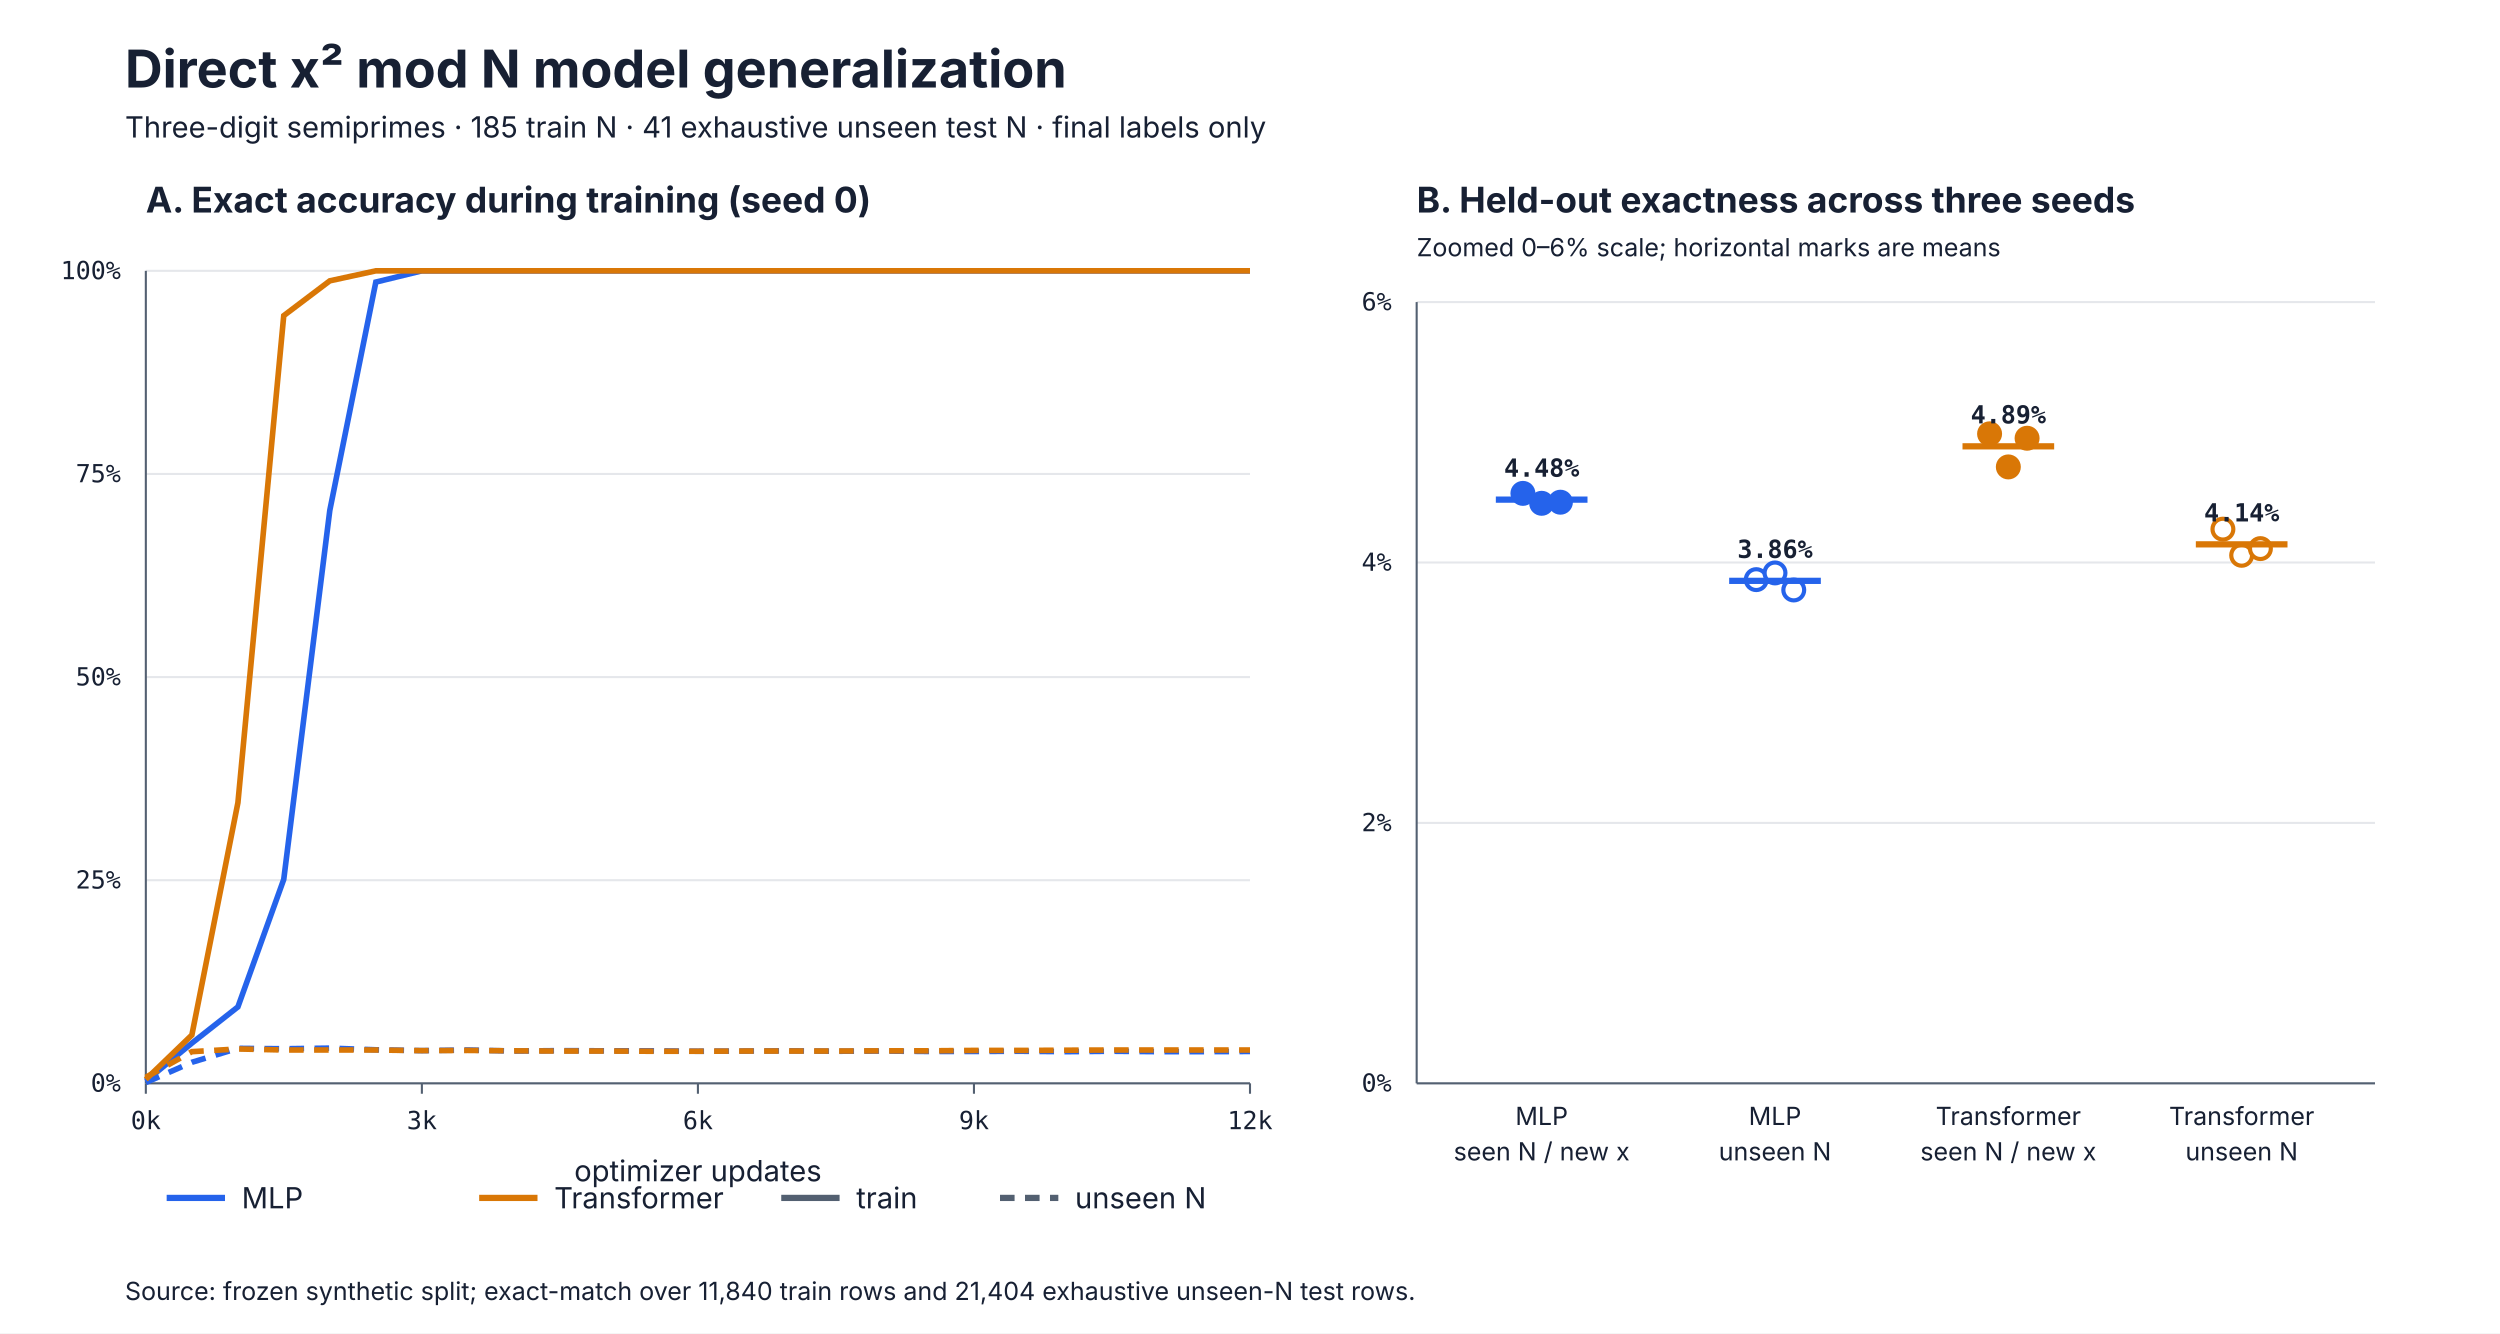
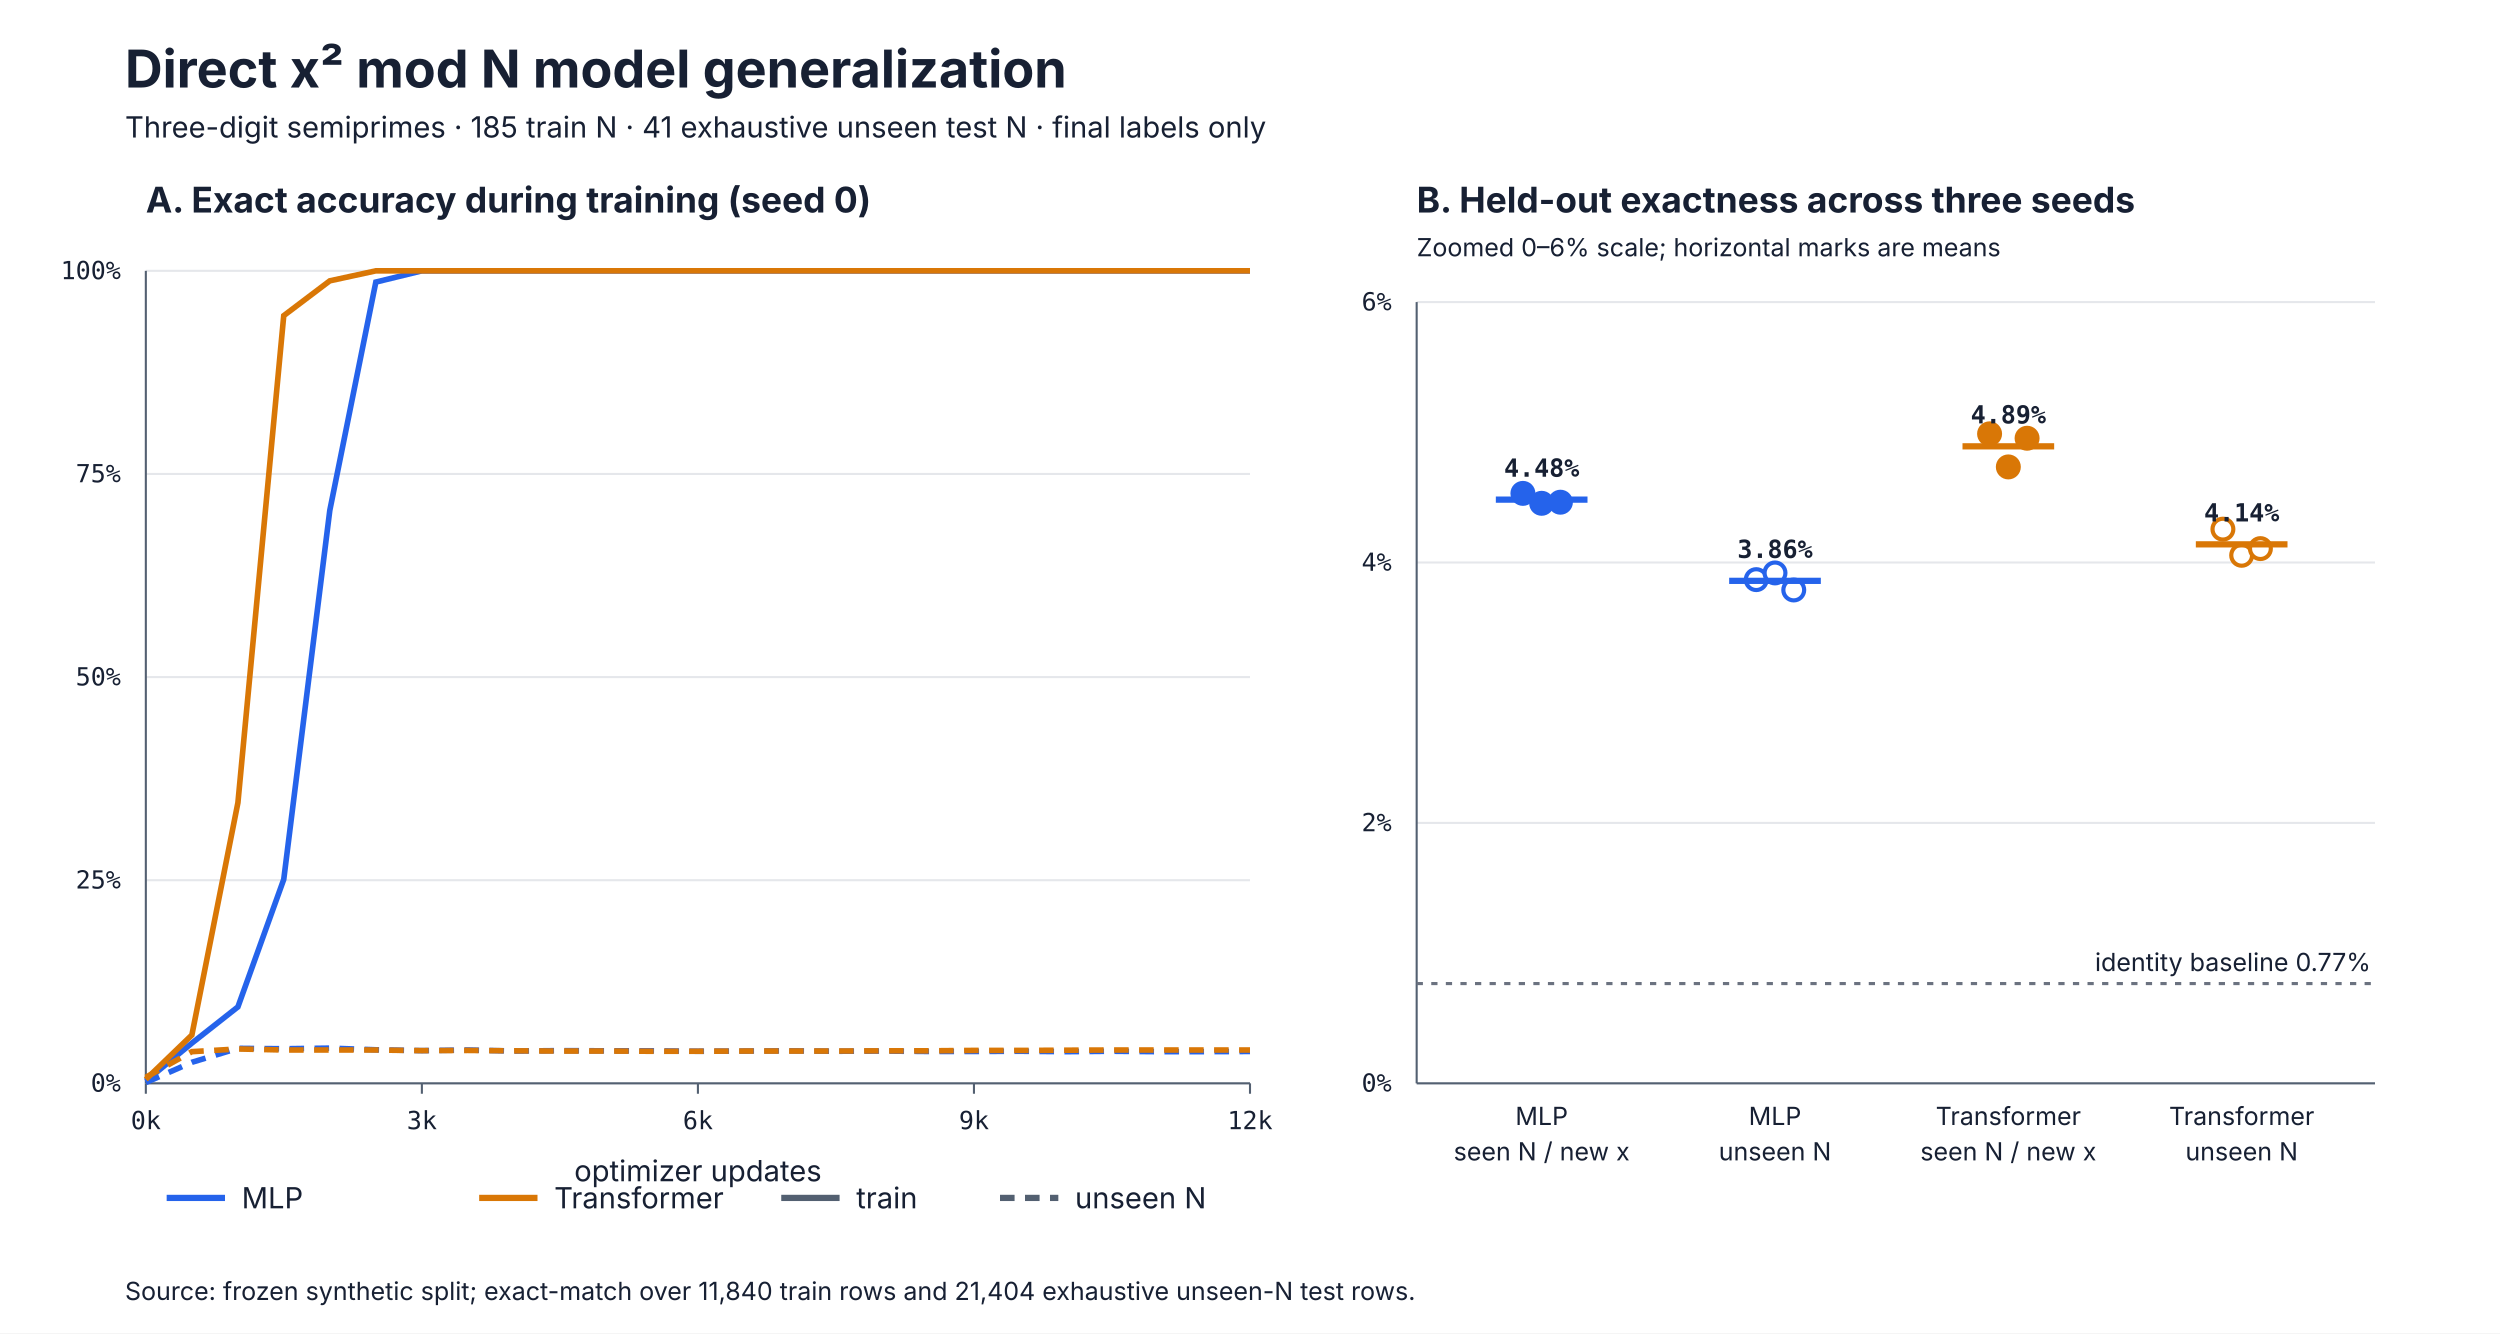
<svg xmlns="http://www.w3.org/2000/svg" width="1200" height="640" viewBox="0 0 1200 640">
  <rect width="1200" height="640" fill="#FFFFFF" />
  <style>text{font-family:Inter,Arial,sans-serif;fill:#172033}.mono{font-family:ui-monospace,SFMono-Regular,monospace}.axis{stroke:#536071;stroke-width:1}.grid{stroke:#E5E7EB;stroke-width:1}.small{font-size:12px}.label{font-size:14px}.panel{font-size:17px;font-weight:700}.title{font-size:25px;font-weight:750}</style>
  <text x="60" y="42" class="title">Direct x² mod N model generalization</text>
  <text x="60" y="66" class="label" fill="#536071">Three-digit semiprimes · 185 train N · 41 exhaustive unseen test N · final labels only</text>
  <text x="70" y="102" class="panel">A. Exact accuracy during training (seed 0)</text>
  <text x="680" y="102" class="panel">B. Held-out exactness across three seeds</text>
  <text x="680" y="123" class="small" fill="#536071">Zoomed 0–6% scale; horizontal marks are means</text>
  <line x1="70" y1="520.0" x2="600" y2="520.0" class="grid" />
  <text x="58" y="524.0" text-anchor="end" class="small mono">0%</text>
  <line x1="70" y1="422.5" x2="600" y2="422.5" class="grid" />
  <text x="58" y="426.5" text-anchor="end" class="small mono">25%</text>
  <line x1="70" y1="325.0" x2="600" y2="325.0" class="grid" />
  <text x="58" y="329.0" text-anchor="end" class="small mono">50%</text>
  <line x1="70" y1="227.5" x2="600" y2="227.5" class="grid" />
  <text x="58" y="231.5" text-anchor="end" class="small mono">75%</text>
  <line x1="70" y1="130.0" x2="600" y2="130.0" class="grid" />
  <text x="58" y="134.0" text-anchor="end" class="small mono">100%</text>
  <line x1="70.0" y1="520" x2="70.0" y2="525" class="axis" />
  <text x="70.0" y="542" text-anchor="middle" class="small mono">0k</text>
  <line x1="202.5" y1="520" x2="202.5" y2="525" class="axis" />
  <text x="202.5" y="542" text-anchor="middle" class="small mono">3k</text>
  <line x1="335.0" y1="520" x2="335.0" y2="525" class="axis" />
  <text x="335.0" y="542" text-anchor="middle" class="small mono">6k</text>
  <line x1="467.5" y1="520" x2="467.5" y2="525" class="axis" />
  <text x="467.5" y="542" text-anchor="middle" class="small mono">9k</text>
  <line x1="600.0" y1="520" x2="600.0" y2="525" class="axis" />
  <text x="600.0" y="542" text-anchor="middle" class="small mono">12k</text>
  <line x1="70" y1="130" x2="70" y2="520" class="axis" />
  <line x1="70" y1="520" x2="600" y2="520" class="axis" />
  <text x="335.0" y="567" text-anchor="middle" class="label">optimizer updates</text>
  <path d="M 70.0 518.9 L 92.1 500.7 L 114.2 483.3 L 136.2 422.1 L 158.3 245.0 L 180.4 135.4 L 202.5 130.0 L 224.6 130.0 L 246.7 130.0 L 268.8 130.0 L 290.8 130.0 L 312.9 130.0 L 335.0 130.0 L 357.1 130.0 L 379.2 130.0 L 401.2 130.0 L 423.3 130.0 L 445.4 130.0 L 467.5 130.0 L 489.6 130.0 L 511.7 130.0 L 533.8 130.0 L 555.8 130.0 L 577.9 130.0 L 600.0 130.0" fill="none" stroke="#2563EB" stroke-width="2.7" />
  <path d="M 70.0 519.6 L 92.1 509.9 L 114.2 503.2 L 136.2 503.4 L 158.3 503.1 L 180.4 503.9 L 202.5 504.3 L 224.6 504.0 L 246.7 504.5 L 268.8 504.3 L 290.8 504.4 L 312.9 504.4 L 335.0 504.6 L 357.1 504.5 L 379.2 504.4 L 401.2 504.6 L 423.3 504.5 L 445.4 504.7 L 467.5 504.7 L 489.6 504.6 L 511.7 504.8 L 533.8 504.6 L 555.8 504.8 L 577.9 504.8 L 600.0 504.7" fill="none" stroke="#2563EB" stroke-width="2.7" stroke-dasharray="7 5" />
  <path d="M 70.0 518.1 L 92.1 496.8 L 114.2 385.3 L 136.2 151.5 L 158.3 134.8 L 180.4 130.0 L 202.5 130.0 L 224.6 130.0 L 246.7 130.0 L 268.8 130.0 L 290.8 130.0 L 312.9 130.0 L 335.0 130.0 L 357.1 130.0 L 379.2 130.0 L 401.2 130.0 L 423.3 130.0 L 445.4 130.0 L 467.5 130.0 L 489.6 130.0 L 511.7 130.0 L 533.8 130.0 L 555.8 130.0 L 577.9 130.0 L 600.0 130.0" fill="none" stroke="#D97706" stroke-width="2.7" />
  <path d="M 70.0 517.1 L 92.1 504.8 L 114.2 503.5 L 136.2 504.0 L 158.3 504.0 L 180.4 504.0 L 202.5 504.3 L 224.6 504.2 L 246.7 504.4 L 268.8 504.5 L 290.8 504.5 L 312.9 504.6 L 335.0 504.6 L 357.1 504.5 L 379.2 504.5 L 401.2 504.5 L 423.3 504.4 L 445.4 504.4 L 467.5 504.2 L 489.6 504.2 L 511.7 504.1 L 533.8 504.0 L 555.8 504.0 L 577.9 504.0 L 600.0 504.0" fill="none" stroke="#D97706" stroke-width="2.7" stroke-dasharray="7 5" />
  <line x1="80" y1="575" x2="108" y2="575" stroke="#2563EB" stroke-width="3" />
  <text x="116" y="580" class="label">MLP</text>
  <line x1="230" y1="575" x2="258" y2="575" stroke="#D97706" stroke-width="3" />
  <text x="266" y="580" class="label">Transformer</text>
  <line x1="375" y1="575" x2="403" y2="575" stroke="#536071" stroke-width="3" />
  <text x="411" y="580" class="label">train</text>
  <line x1="480" y1="575" x2="508" y2="575" stroke="#536071" stroke-width="3" stroke-dasharray="7 5" />
  <text x="516" y="580" class="label">unseen N</text>
  <line x1="680" y1="520.0" x2="1140" y2="520.0" class="grid" />
  <text x="668" y="524.0" text-anchor="end" class="small mono">0%</text>
  <line x1="680" y1="395.0" x2="1140" y2="395.0" class="grid" />
  <text x="668" y="399.0" text-anchor="end" class="small mono">2%</text>
  <line x1="680" y1="270.0" x2="1140" y2="270.0" class="grid" />
  <text x="668" y="274.0" text-anchor="end" class="small mono">4%</text>
  <line x1="680" y1="145.0" x2="1140" y2="145.0" class="grid" />
  <text x="668" y="149.0" text-anchor="end" class="small mono">6%</text>
  <line x1="680" y1="145" x2="680" y2="520" class="axis" />
  <line x1="680" y1="520" x2="1140" y2="520" class="axis" />
+   <line x1="680" y1="472.113" x2="1140" y2="472.113" stroke="#6B7280" stroke-width="1.5" stroke-dasharray="3 4" />
+   <text x="1138" y="466.113" text-anchor="end" class="small" fill="#536071">identity baseline 0.77%</text>
  <circle cx="731" cy="236.823" r="5" fill="#2563EB" stroke="#2563EB" stroke-width="2" />
  <circle cx="740" cy="241.587" r="5" fill="#2563EB" stroke="#2563EB" stroke-width="2" />
  <circle cx="749" cy="241.058" r="5" fill="#2563EB" stroke="#2563EB" stroke-width="2" />
  <line x1="718" y1="239.823" x2="762" y2="239.823" stroke="#2563EB" stroke-width="3" />
  <text x="740" y="228.823" text-anchor="middle" class="small mono" font-weight="700">4.48%</text>
  <text x="740" y="540" text-anchor="middle" class="small">MLP</text>
  <text x="740" y="557" text-anchor="middle" class="small" fill="#536071">seen N / new x</text>
  <circle cx="843" cy="278.223" r="5" fill="#FFFFFF" stroke="#2563EB" stroke-width="2" />
  <circle cx="852" cy="275.011" r="5" fill="#FFFFFF" stroke="#2563EB" stroke-width="2" />
  <circle cx="861" cy="283.187" r="5" fill="#FFFFFF" stroke="#2563EB" stroke-width="2" />
  <line x1="830" y1="278.807" x2="874" y2="278.807" stroke="#2563EB" stroke-width="3" />
  <text x="852" y="267.807" text-anchor="middle" class="small mono" font-weight="700">3.86%</text>
  <text x="852" y="540" text-anchor="middle" class="small">MLP</text>
  <text x="852" y="557" text-anchor="middle" class="small" fill="#536071">unseen N</text>
  <circle cx="955" cy="208.241" r="5" fill="#D97706" stroke="#D97706" stroke-width="2" />
  <circle cx="964" cy="224.12" r="5" fill="#D97706" stroke="#D97706" stroke-width="2" />
  <circle cx="973" cy="210.358" r="5" fill="#D97706" stroke="#D97706" stroke-width="2" />
  <line x1="942" y1="214.24" x2="986" y2="214.24" stroke="#D97706" stroke-width="3" />
  <text x="964" y="203.24" text-anchor="middle" class="small mono" font-weight="700">4.89%</text>
  <text x="964" y="540" text-anchor="middle" class="small">Transformer</text>
  <text x="964" y="557" text-anchor="middle" class="small" fill="#536071">seen N / new x</text>
  <circle cx="1067" cy="253.987" r="5" fill="#FFFFFF" stroke="#D97706" stroke-width="2" />
  <circle cx="1076" cy="266.543" r="5" fill="#FFFFFF" stroke="#D97706" stroke-width="2" />
  <circle cx="1085" cy="263.331" r="5" fill="#FFFFFF" stroke="#D97706" stroke-width="2" />
  <line x1="1054" y1="261.287" x2="1098" y2="261.287" stroke="#D97706" stroke-width="3" />
  <text x="1076" y="250.287" text-anchor="middle" class="small mono" font-weight="700">4.14%</text>
  <text x="1076" y="540" text-anchor="middle" class="small">Transformer</text>
  <text x="1076" y="557" text-anchor="middle" class="small" fill="#536071">unseen N</text>
  <text x="60" y="624" class="small" fill="#6B7280">Source: frozen synthetic split; exact-match over 11,840 train rows and 21,404 exhaustive unseen-N test rows.</text>
</svg>
